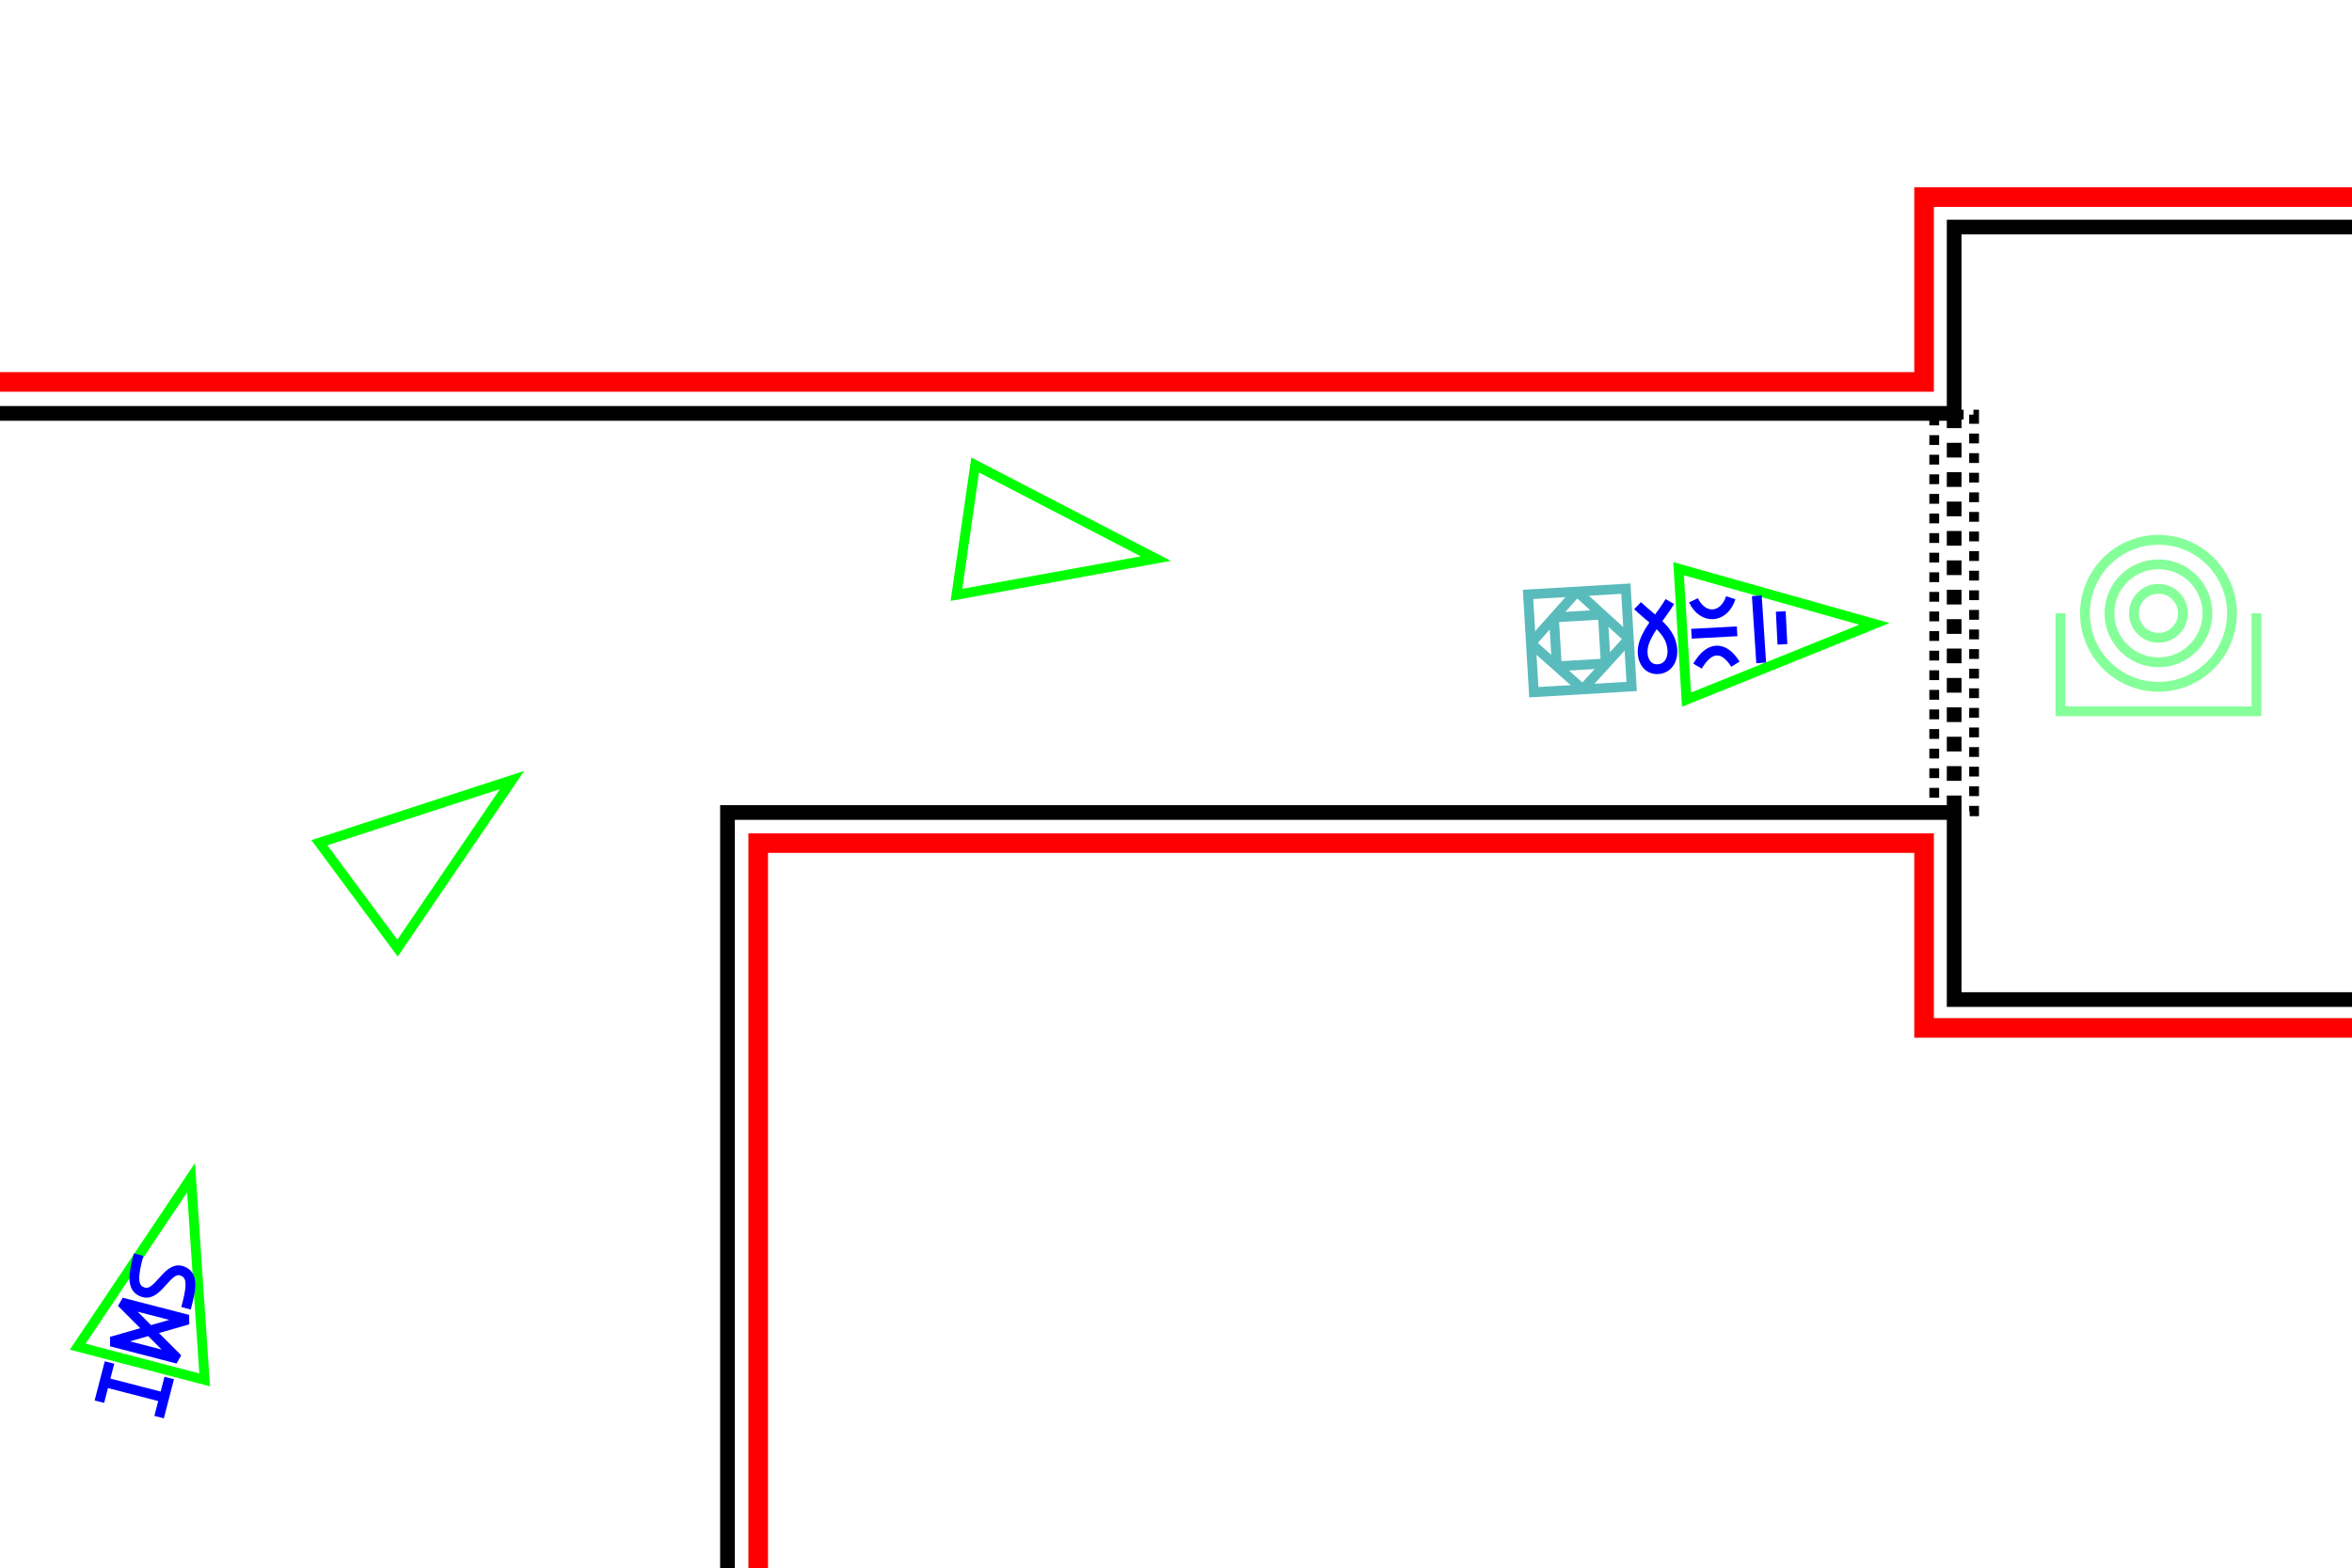
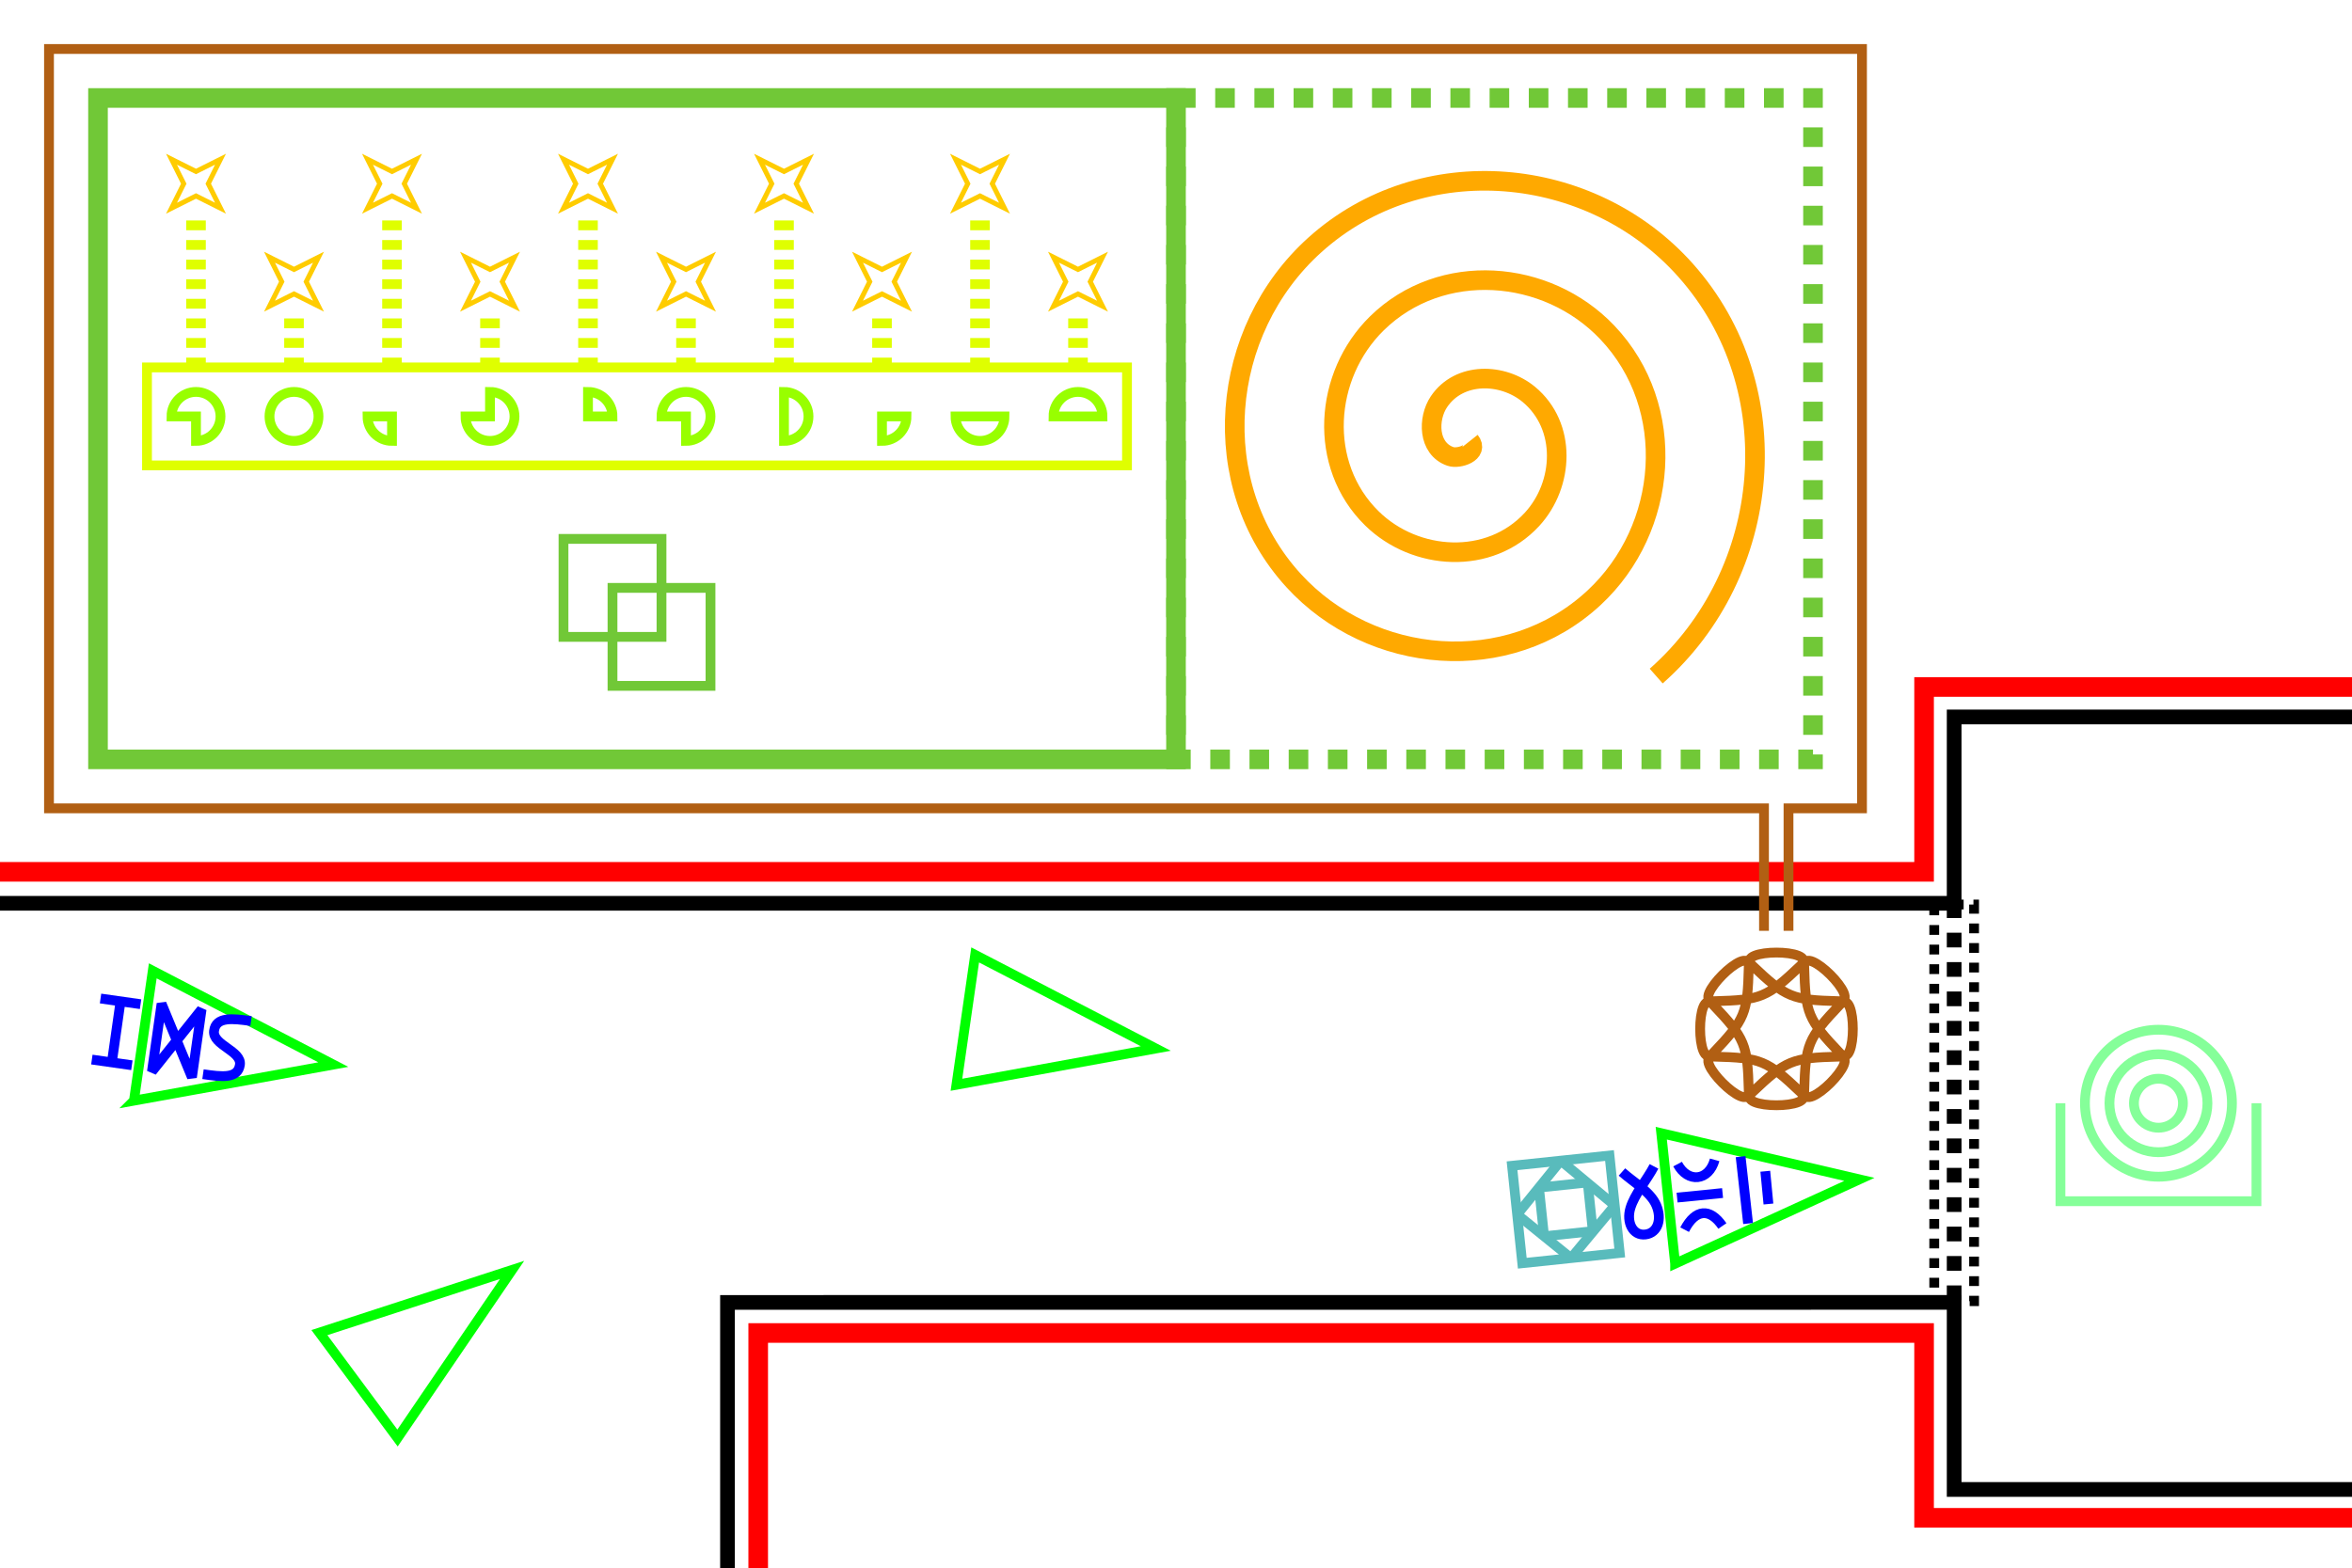
- <svg xmlns="http://www.w3.org/2000/svg" width="480" height="320" id="svg2" version="1.1">
+ <svg xmlns="http://www.w3.org/2000/svg" xmlns:xlink="http://www.w3.org/1999/xlink" width="480" height="320" id="svg2" version="1.1">
  <defs id="defs4" />
  <g id="layer1" transform="translate(0,0)">
-     <g transform="matrix(0.9980054,-6.312763e-2,6.312763e-2,0.9980054,-56.1909,-548.5364)" id="g4295">
-       <path id="path3379" style="fill:none;stroke:#00ff00;stroke-width:2;stroke-linecap:butt;stroke-linejoin:miter;stroke-miterlimit:4;stroke-dasharray:none;stroke-opacity:1" d="M 355.93,715.246 C 355.93,715.246 395.178,702.234 395.178,702.234 L 356.009,688.469 C 356.009,688.469 355.93,715.246 355.93,715.246 L 355.93,715.246 L 355.93,715.246 z" />
+     <g transform="matrix(0.9940691,-0.1087494,0.1087494,0.9940691,-89.73712,-414.3591)" id="g4295">
+       <path id="path3379" style="fill:none;stroke:#00ff00;stroke-width:2;stroke-linecap:butt;stroke-linejoin:miter;stroke-miterlimit:4;stroke-opacity:1;stroke-dasharray:none" d="m 355.93,715.246 c 0,0 39.248,-13.012 39.248,-13.012 l -39.168,-13.766 c 0,0 -0.08,26.777 -0.08,26.777 l 1e-5,0 0,0 z" />
      <g id="g4287">
-         <path id="path3383" d="M 371.62,708.724 L 371.589,694.991" style="fill:none;stroke:#0000ff;stroke-width:2;stroke-linecap:butt;stroke-linejoin:bevel;stroke-miterlimit:4;stroke-dasharray:none;stroke-opacity:1" />
-         <path id="path3385" d="M 376.182,705.217 L 376.27,698.497" style="fill:none;stroke:#0000ff;stroke-width:2;stroke-linecap:butt;stroke-linejoin:bevel;stroke-miterlimit:4;stroke-dasharray:none;stroke-opacity:1" />
-         <path style="fill:none;stroke:#0000ff;stroke-width:2;stroke-linecap:butt;stroke-linejoin:bevel;marker:none;stroke-miterlimit:4;stroke-dasharray:none;stroke-dashoffset:0;stroke-opacity:1;visibility:visible;display:inline;overflow:visible;enable-background:accumulate" d="M 353.8,695.045 C 352.059,697.637 349.226,700.25 348.073,703.003 C 346.92,705.756 347.942,708.685 350.543,708.67 C 353.145,708.655 354.27,705.874 353.407,703.003 C 352.543,700.132 349.42,697.939 347.175,695.467" id="path3030-6-4" />
-         <path style="fill:none;stroke:#0000ff;stroke-width:2;stroke-linecap:butt;stroke-linejoin:bevel;marker:none;stroke-miterlimit:4;stroke-dasharray:none;stroke-dashoffset:0;stroke-opacity:1;visibility:visible;display:inline;overflow:visible;enable-background:accumulate" d="M 366.351,708.651 C 364.217,704.694 361.269,704.594 358.607,708.563" id="rect10452-1-7-4-2-0" />
-         <path style="fill:none;stroke:#0000ff;stroke-width:2;stroke-linecap:butt;stroke-linejoin:bevel;marker:none;stroke-miterlimit:4;stroke-dasharray:none;stroke-dashoffset:0;stroke-opacity:1;visibility:visible;display:inline;overflow:visible;enable-background:accumulate" d="M 366.254,695.064 C 364.59,699.256 360.283,699.213 358.635,695.1" id="rect10452-1-4-4-0-7-9" />
-         <path style="fill:none;stroke:#0000ff;stroke-width:2;stroke-linecap:butt;stroke-linejoin:bevel;marker:none;stroke-miterlimit:4;stroke-dasharray:none;stroke-dashoffset:0;stroke-opacity:1;visibility:visible;display:inline;overflow:visible;enable-background:accumulate" d="M 357.791,701.887 L 367.121,701.975" id="rect10452-0-7-4-1-8" />
+         <path id="path3383" d="m 371.62,708.724 -0.031,-13.732" style="fill:none;stroke:#0000ff;stroke-width:2;stroke-linecap:butt;stroke-linejoin:bevel;stroke-miterlimit:4;stroke-opacity:1;stroke-dasharray:none" />
+         <path id="path3385" d="m 376.182,705.217 0.088,-6.72" style="fill:none;stroke:#0000ff;stroke-width:2;stroke-linecap:butt;stroke-linejoin:bevel;stroke-miterlimit:4;stroke-opacity:1;stroke-dasharray:none" />
+         <path style="fill:none;stroke:#0000ff;stroke-width:2;stroke-linecap:butt;stroke-linejoin:bevel;stroke-miterlimit:4;stroke-opacity:1;stroke-dasharray:none;stroke-dashoffset:0;marker:none;visibility:visible;display:inline;overflow:visible;enable-background:accumulate" d="m 353.8,695.045 c -1.74,2.592 -4.574,5.205 -5.727,7.958 -1.153,2.753 -0.131,5.682 2.47,5.667 2.602,-0.015 3.727,-2.796 2.863,-5.667 -0.864,-2.871 -3.986,-5.064 -6.232,-7.536" id="path3030-6-4" />
+         <path style="fill:none;stroke:#0000ff;stroke-width:2;stroke-linecap:butt;stroke-linejoin:bevel;stroke-miterlimit:4;stroke-opacity:1;stroke-dasharray:none;stroke-dashoffset:0;marker:none;visibility:visible;display:inline;overflow:visible;enable-background:accumulate" d="m 366.351,708.651 c -2.134,-3.957 -5.082,-4.057 -7.744,-0.088" id="rect10452-1-7-4-2-0" />
+         <path style="fill:none;stroke:#0000ff;stroke-width:2;stroke-linecap:butt;stroke-linejoin:bevel;stroke-miterlimit:4;stroke-opacity:1;stroke-dasharray:none;stroke-dashoffset:0;marker:none;visibility:visible;display:inline;overflow:visible;enable-background:accumulate" d="m 366.254,695.064 c -1.663,4.192 -5.971,4.15 -7.619,0.037" id="rect10452-1-4-4-0-7-9" />
+         <path style="fill:none;stroke:#0000ff;stroke-width:2;stroke-linecap:butt;stroke-linejoin:bevel;stroke-miterlimit:4;stroke-opacity:1;stroke-dasharray:none;stroke-dashoffset:0;marker:none;visibility:visible;display:inline;overflow:visible;enable-background:accumulate" d="m 357.791,701.887 9.33,0.088" id="rect10452-0-7-4-1-8" />
      </g>
    </g>
-     <path id="path3379-1" style="fill:none;stroke:#00ff00;stroke-width:2;stroke-linecap:butt;stroke-linejoin:miter;stroke-miterlimit:4;stroke-dasharray:none;stroke-opacity:1" d="M 65.184,172.018 C 65.184,172.018 104.503,159.221 104.503,159.221 L 81.128,193.532 C 81.128,193.532 65.184,172.018 65.184,172.018 L 65.184,172.018 L 65.184,172.018 z" />
-     <path d="M 195.193,121.423 C 195.193,121.423 235.874,114.022 235.874,114.022 L 199.013,94.919 C 199.013,94.919 195.193,121.423 195.193,121.423 L 195.193,121.423 L 195.193,121.423 z" style="fill:none;stroke:#00ff00;stroke-width:2;stroke-linecap:butt;stroke-linejoin:miter;stroke-miterlimit:4;stroke-dasharray:none;stroke-opacity:1" id="path4697" />
-     <g style="display:inline" id="g5142" transform="matrix(2.9456456e-2,0.4991316,-0.4991316,2.9456456e-2,416.3349,-60.13728)">
-       <rect y="200" x="360" height="20" width="20" id="rect5063" style="fill:none;stroke:#59bbbc;stroke-width:4;stroke-linecap:butt;stroke-linejoin:bevel;marker:none;stroke-miterlimit:4;stroke-dasharray:none;stroke-dashoffset:0;stroke-opacity:1;visibility:visible;display:inline;overflow:visible;enable-background:accumulate" />
-       <path id="path5065-9" d="M 370.5,190 L 350,210 L 370,230 L 390,210 L 370.5,190 z" style="fill:none;stroke:#59bbbc;stroke-width:4;stroke-linecap:butt;stroke-linejoin:bevel;stroke-miterlimit:4;stroke-dasharray:none;stroke-opacity:1;display:inline" />
-       <rect y="190" x="350" height="40" width="40" id="rect5089" style="fill:none;stroke:#59bbbc;stroke-width:4;stroke-linecap:butt;stroke-linejoin:miter;marker:none;stroke-miterlimit:4;stroke-dasharray:none;stroke-dashoffset:0;stroke-opacity:1;visibility:visible;display:inline;overflow:visible;enable-background:accumulate" />
+     <path id="path3379-1" style="fill:none;stroke:#00ff00;stroke-width:2;stroke-linecap:butt;stroke-linejoin:miter;stroke-miterlimit:4;stroke-opacity:1;stroke-dasharray:none" d="m 65.184,272.018 c 0,0 39.318,-12.797 39.318,-12.797 l -23.375,34.311 c 0,0 -15.943,-21.514 -15.943,-21.514 l 1.4e-5,0 -1.3e-5,2e-5 z" />
+     <path d="m 195.193,221.423 c 0,0 40.681,-7.401 40.681,-7.401 l -36.861,-19.103 c 0,0 -3.82,26.504 -3.82,26.504 l 2e-5,1e-5 0,0 z" style="fill:none;stroke:#00ff00;stroke-width:2;stroke-linecap:butt;stroke-linejoin:miter;stroke-miterlimit:4;stroke-opacity:1;stroke-dasharray:none" id="path4697" />
+     <g style="display:inline" id="g5142" transform="matrix(0.05227546,0.4972598,-0.4972598,0.05227546,404.6518,51.89602)">
+       <rect y="200" x="360" height="20" width="20" id="rect5063" style="fill:none;stroke:#59bbbc;stroke-width:4;stroke-linecap:butt;stroke-linejoin:bevel;stroke-miterlimit:4;stroke-opacity:1;stroke-dasharray:none;stroke-dashoffset:0;marker:none;visibility:visible;display:inline;overflow:visible;enable-background:accumulate" />
+       <path id="path5065-9" d="m 370.5,190 -20.5,20 20,20 20,-20 -19.5,-20 z" style="fill:none;stroke:#59bbbc;stroke-width:4;stroke-linecap:butt;stroke-linejoin:bevel;stroke-miterlimit:4;stroke-opacity:1;stroke-dasharray:none;display:inline" />
+       <rect y="190" x="350" height="40" width="40" id="rect5089" style="fill:none;stroke:#59bbbc;stroke-width:4;stroke-linecap:butt;stroke-linejoin:miter;stroke-miterlimit:4;stroke-opacity:1;stroke-dasharray:none;stroke-dashoffset:0;marker:none;visibility:visible;display:inline;overflow:visible;enable-background:accumulate" />
    </g>
-     <path id="rect5864" style="color:#000000;fill:none;stroke:#000000;stroke-width:3;stroke-linecap:butt;stroke-linejoin:miter;stroke-miterlimit:4;stroke-dashoffset:0;stroke-opacity:1;marker:none;visibility:visible;display:inline;overflow:visible;enable-background:accumulate" d="m -3.952,84.386 402.76,2.98e-4 3.9e-4,-38.037 91.685,0 m 0,157.685 -91.685,0 -3.9e-4,-38.188 -250.34,0.006 0,0 0,161.534" />
-     <g id="g5933" transform="translate(-4.5,0.1920914)">
+     <path id="rect5864" style="color:#000000;fill:none;stroke:#000000;stroke-width:3;stroke-linecap:butt;stroke-linejoin:miter;stroke-miterlimit:4;stroke-opacity:1;stroke-dashoffset:0;marker:none;visibility:visible;display:inline;overflow:visible;enable-background:accumulate" d="m -3.952,184.386 402.76,3e-4 3.9e-4,-38.037 91.685,0 m 0,157.685 -91.685,0 -3.9e-4,-38.188 -250.34,0.006 0,0 0,161.534" />
+     <g id="g5933" transform="translate(-4.5,100.1921)">
      <g id="g5137" style="display:inline" transform="translate(115,35)">
        <path style="color:#000000;fill:none;stroke:#85ff99;stroke-width:2.667;stroke-linecap:butt;stroke-linejoin:miter;stroke-miterlimit:4;stroke-opacity:1;stroke-dasharray:none;stroke-dashoffset:0;marker:none;visibility:visible;display:inline;overflow:visible;enable-background:accumulate" id="path4662" d="m 349.5,90 c 0,11.046 -8.954,20 -20,20 -11.046,0 -20,-8.954 -20,-20 0,-11.046 8.954,-20 20,-20 11.046,0 20,8.954 20,20 z" transform="matrix(0.75,0,0,0.75,82.875,22.5)" />
        <path style="color:#000000;fill:none;stroke:#85ff99;stroke-width:4;stroke-linecap:butt;stroke-linejoin:miter;stroke-miterlimit:4;stroke-opacity:1;stroke-dasharray:none;stroke-dashoffset:0;marker:none;visibility:visible;display:inline;overflow:visible;enable-background:accumulate" id="path4666" d="m 340,90 c 0,5.523 -4.477,10 -10,10 -5.523,0 -10,-4.477 -10,-10 0,-5.523 4.477,-10 10,-10 5.523,0 10,4.477 10,10 z" transform="matrix(0.5,0,0,0.5,165,45)" />
        <path style="color:#000000;fill:none;stroke:#85ff99;stroke-width:2;stroke-linecap:butt;stroke-linejoin:miter;stroke-miterlimit:4;stroke-opacity:1;stroke-dasharray:none;stroke-dashoffset:0;marker:none;visibility:visible;display:inline;overflow:visible;enable-background:accumulate" id="path4666-3" d="m 340,90 c 0,5.523 -4.477,10 -10,10 -5.523,0 -10,-4.477 -10,-10 0,-5.523 4.477,-10 10,-10 5.523,0 10,4.477 10,10 z" />
      </g>
      <path id="rect5895" d="m 465,125 0,20 -40,0 L 425,125" style="color:#000000;fill:none;stroke:#85ff99;stroke-width:2;stroke-linecap:butt;stroke-linejoin:miter;stroke-miterlimit:4;stroke-opacity:1;stroke-dasharray:none;stroke-dashoffset:0;marker:none;visibility:visible;display:inline;overflow:visible;enable-background:accumulate" />
    </g>
-     <path style="color:#000000;fill:none;stroke:#ff0000;stroke-width:4;stroke-linecap:butt;stroke-linejoin:miter;stroke-miterlimit:4;stroke-opacity:1;stroke-dasharray:none;stroke-dashoffset:0;marker:none;visibility:visible;display:inline;overflow:visible;enable-background:accumulate" d="m 154.735,325.182 0,-153.089 237.934,0 0,37.727 102.659,0" id="path7067" />
-     <path id="path7293" d="m -14.971,77.96 407.64,0 0,-37.727 102.659,0" style="color:#000000;fill:none;stroke:#ff0000;stroke-width:4;stroke-linecap:butt;stroke-linejoin:miter;stroke-miterlimit:4;stroke-opacity:1;stroke-dasharray:none;stroke-dashoffset:0;marker:none;visibility:visible;display:inline;overflow:visible;enable-background:accumulate" />
-     <path style="fill:none;stroke:#000000;stroke-width:3;stroke-linecap:butt;stroke-linejoin:miter;stroke-opacity:1;color:#000000;stroke-miterlimit:4;stroke-dasharray:3,3;stroke-dashoffset:0;marker:none;visibility:visible;display:inline;overflow:visible;enable-background:accumulate" d="m 398.808,84.387 0,81.459" id="path2837" />
-     <rect style="color:#000000;fill:none;stroke:#000000;stroke-width:2;stroke-linecap:butt;stroke-linejoin:miter;stroke-miterlimit:4;stroke-opacity:1;stroke-dasharray:2, 2;stroke-dashoffset:0;marker:none;visibility:visible;display:inline;overflow:visible;enable-background:accumulate" id="rect3652" width="8.132" height="80.964" x="394.742" y="84.634" />
-     <g id="g5104" transform="matrix(0.2502315,-0.968186,0.968186,0.2502315,-769.1422,439.3927)">
-       <path d="M 355.626,745.639 C 355.626,745.639 394.874,732.627 394.874,732.627 L 355.706,718.861 C 355.706,718.861 355.626,745.639 355.626,745.639 L 355.626,745.639 L 355.626,745.639 z" style="fill:none;stroke:#00ff00;stroke-width:2;stroke-linecap:butt;stroke-linejoin:miter;stroke-miterlimit:4;stroke-dasharray:none;stroke-opacity:1" id="path3379-8" />
+     <path style="color:#000000;fill:none;stroke:#ff0000;stroke-width:4;stroke-linecap:butt;stroke-linejoin:miter;stroke-miterlimit:4;stroke-opacity:1;stroke-dasharray:none;stroke-dashoffset:0;marker:none;visibility:visible;display:inline;overflow:visible;enable-background:accumulate" d="m 154.735,425.182 0,-153.089 237.934,0 0,37.727 102.659,0" id="path7067" />
+     <path id="path7293" d="m -14.971,177.96 407.64,0 0,-37.727 102.659,0" style="color:#000000;fill:none;stroke:#ff0000;stroke-width:4;stroke-linecap:butt;stroke-linejoin:miter;stroke-miterlimit:4;stroke-opacity:1;stroke-dasharray:none;stroke-dashoffset:0;marker:none;visibility:visible;display:inline;overflow:visible;enable-background:accumulate" />
+     <path style="color:#000000;fill:none;stroke:#000000;stroke-width:3;stroke-linecap:butt;stroke-linejoin:miter;stroke-miterlimit:4;stroke-opacity:1;stroke-dasharray:3, 3;stroke-dashoffset:0;marker:none;visibility:visible;display:inline;overflow:visible;enable-background:accumulate" d="m 398.808,184.387 0,81.459" id="path2837" />
+     <rect style="color:#000000;fill:none;stroke:#000000;stroke-width:2;stroke-linecap:butt;stroke-linejoin:miter;stroke-miterlimit:4;stroke-opacity:1;stroke-dasharray:2, 2;stroke-dashoffset:0;marker:none;visibility:visible;display:inline;overflow:visible;enable-background:accumulate" id="rect3652" width="8.132" height="80.964" x="394.742" y="184.634" />
+     <g id="g5104" transform="matrix(0.9900554,0.1406782,-0.1406782,0.9900554,-219.8618,-563.5849)">
+       <path d="m 355.626,745.639 c 0,0 39.248,-13.012 39.248,-13.012 l -39.168,-13.766 c 0,0 -0.08,26.777 -0.08,26.777 l 10e-6,0 0,0 z" style="fill:none;stroke:#00ff00;stroke-width:2;stroke-linecap:butt;stroke-linejoin:miter;stroke-miterlimit:4;stroke-opacity:1;stroke-dasharray:none" id="path3379-8" />
      <g id="g5099">
-         <path d="M 358.426,725.248 L 358.426,739.252 L 366.676,725.248 L 366.676,739.252 L 358.426,725.248 z" style="fill:none;stroke:#0000ff;stroke-width:2;stroke-linecap:butt;stroke-linejoin:bevel;marker:none;stroke-miterlimit:4;stroke-dasharray:none;stroke-dashoffset:0;stroke-opacity:1;visibility:visible;display:inline;overflow:visible;enable-background:accumulate" id="rect10452-0-7-5-3-2-9-5-0" />
-         <path id="rect10452-0-7-5-3-2-9-7-9" style="fill:none;stroke:#0000ff;stroke-width:2;stroke-linecap:butt;stroke-linejoin:miter;marker:none;stroke-miterlimit:4;stroke-dasharray:none;stroke-dashoffset:0;stroke-opacity:1;visibility:visible;display:inline;overflow:visible;enable-background:accumulate" d="M 345.944,725.955 L 354.194,725.955 M 345.944,738.545 L 354.194,738.545 M 350.069,725.955 L 350.069,738.545" />
-         <path style="fill:none;stroke:#0000ff;stroke-width:2;stroke-linecap:butt;stroke-linejoin:miter;marker:none;stroke-miterlimit:4;stroke-dasharray:none;stroke-dashoffset:0;stroke-opacity:1;visibility:visible;display:inline;overflow:visible;enable-background:accumulate" d="M 377.004,726.192 C 373.202,726.192 369.765,726.269 369.811,729.235 C 369.856,732.176 376.033,732.465 376.009,735.359 C 375.985,738.278 372.718,738.308 368.82,738.308" id="path4346-4" />
+         <path d="m 358.426,725.248 0,14.004 8.25,-14.004 0,14.004 -8.25,-14.004 z" style="fill:none;stroke:#0000ff;stroke-width:2;stroke-linecap:butt;stroke-linejoin:bevel;stroke-miterlimit:4;stroke-opacity:1;stroke-dasharray:none;stroke-dashoffset:0;marker:none;visibility:visible;display:inline;overflow:visible;enable-background:accumulate" id="rect10452-0-7-5-3-2-9-5-0" />
+         <path id="rect10452-0-7-5-3-2-9-7-9" style="fill:none;stroke:#0000ff;stroke-width:2;stroke-linecap:butt;stroke-linejoin:miter;stroke-miterlimit:4;stroke-opacity:1;stroke-dasharray:none;stroke-dashoffset:0;marker:none;visibility:visible;display:inline;overflow:visible;enable-background:accumulate" d="m 345.944,725.955 8.25,0 m -8.25,12.59 8.25,0 m -4.125,-12.59 0,12.59" />
+         <path style="fill:none;stroke:#0000ff;stroke-width:2;stroke-linecap:butt;stroke-linejoin:miter;stroke-miterlimit:4;stroke-opacity:1;stroke-dasharray:none;stroke-dashoffset:0;marker:none;visibility:visible;display:inline;overflow:visible;enable-background:accumulate" d="m 377.004,726.192 c -3.802,0 -7.238,0.077 -7.193,3.043 0.045,2.942 6.223,3.23 6.199,6.125 -0.025,2.919 -3.291,2.949 -7.189,2.949" id="path4346-4" />
      </g>
    </g>
+     <path transform="translate(327.5496,90.02335)" style="color:#000000;fill:none;stroke:#b15f13;stroke-width:2;stroke-linecap:butt;stroke-linejoin:bevel;stroke-miterlimit:4;stroke-opacity:1;stroke-dasharray:none;stroke-dashoffset:0;marker:none;visibility:visible;display:inline;overflow:visible;enable-background:accumulate" id="path2852" d="m 48,125 c 3.445,3.624 3.445,-13.624 0,-10 -6.61,6.954 -7.099,8.137 -7.343,17.728 -0.127,4.998 12.069,-7.198 7.071,-7.071 C 38.137,125.901 36.954,126.39 30,133 c -3.624,3.445 13.624,3.445 10,0 -6.954,-6.61 -8.137,-7.099 -17.728,-7.343 -4.998,-0.127 7.198,12.069 7.071,7.071 C 29.099,123.137 28.61,121.954 22,115 c -3.445,-3.624 -3.445,13.624 0,10 6.61,-6.954 7.099,-8.137 7.343,-17.728 0.127,-4.998 -12.069,7.198 -7.071,7.071 C 31.863,114.099 33.046,113.61 40,107 c 3.624,-3.445 -13.624,-3.445 -10,0 6.954,6.61 8.137,7.099 17.728,7.343 4.998,0.127 -7.198,-12.069 -7.071,-7.071 0.244,9.591 0.733,10.774 7.343,17.728 z" />
+     <path style="fill:none;stroke:#ffcc00;stroke-width:2;stroke-linecap:butt;stroke-linejoin:miter;stroke-miterlimit:4;stroke-opacity:1;stroke-dasharray:none" d="m -140,203.5 10,5 10,-5 -5,10 5,10 -10,-5 -10,5 5,-10 -5,-10 z" id="path3652" />
+     <use x="0" y="0" xlink:href="#path3652" transform="matrix(0.5,0,0,0.5,105,-69.25)" id="use4450" width="480" height="320" style="stroke:#dfff00;stroke-width:2;stroke-opacity:1" />
+     <use x="0" y="0" xlink:href="#path3652" transform="matrix(0.5,0,0,0.5,125,-49.25)" id="use4452" width="480" height="320" style="stroke:#dfff00;stroke-width:2;stroke-opacity:1" />
+     <use x="0" y="0" xlink:href="#path3652" transform="matrix(0.5,0,0,0.5,145,-69.25)" id="use4454" width="480" height="320" style="stroke:#dfff00;stroke-width:2;stroke-opacity:1" />
+     <use x="0" y="0" xlink:href="#path3652" transform="matrix(0.5,0,0,0.5,165,-49.25)" id="use4456" width="480" height="320" style="stroke:#dfff00;stroke-width:2;stroke-opacity:1" />
+     <use x="0" y="0" xlink:href="#path3652" transform="matrix(0.5,0,0,0.5,185,-69.25)" id="use4458" width="480" height="320" style="stroke:#dfff00;stroke-width:2;stroke-opacity:1" />
+     <use x="0" y="0" xlink:href="#path3652" transform="matrix(0.5,0,0,0.5,205,-49.25)" id="use4460" width="480" height="320" style="stroke:#dfff00;stroke-width:2;stroke-opacity:1" />
+     <use x="0" y="0" xlink:href="#path3652" transform="matrix(0.5,0,0,0.5,225,-69.25)" id="use4462" width="480" height="320" style="stroke:#dfff00;stroke-width:2;stroke-opacity:1" />
+     <use x="0" y="0" xlink:href="#path3652" transform="matrix(0.5,0,0,0.5,245,-49.25)" id="use4464" width="480" height="320" style="stroke:#dfff00;stroke-width:2;stroke-opacity:1" />
+     <use x="0" y="0" xlink:href="#path3652" transform="matrix(0.5,0,0,0.5,265,-69.25)" id="use4466" width="480" height="320" style="stroke:#dfff00;stroke-width:2;stroke-opacity:1" />
+     <use x="0" y="0" xlink:href="#path3652" transform="matrix(0.5,0,0,0.5,285,-49.25)" id="use4468" width="480" height="320" style="stroke:#dfff00;stroke-width:2;stroke-opacity:1" />
+     <rect style="color:#000000;fill:none;stroke:#dfff00;stroke-width:2;stroke-linecap:butt;stroke-linejoin:miter;stroke-miterlimit:4;stroke-opacity:1;stroke-dasharray:none;stroke-dashoffset:0;marker:none;visibility:visible;display:inline;overflow:visible;enable-background:accumulate" id="rect4511" width="200" height="20" x="30" y="75" />
+     <path style="color:#000000;fill:none;stroke:#dfff00;stroke-width:4;stroke-linecap:butt;stroke-linejoin:miter;stroke-miterlimit:4;stroke-opacity:1;stroke-dasharray:2, 2;stroke-dashoffset:0;marker:none;visibility:visible;display:inline;overflow:visible;enable-background:accumulate" d="m 40,45 0,30" id="path4555" />
+     <path style="color:#000000;fill:none;stroke:#dfff00;stroke-width:4;stroke-linecap:butt;stroke-linejoin:miter;stroke-miterlimit:4;stroke-opacity:1;stroke-dasharray:2, 2;stroke-dashoffset:0;marker:none;visibility:visible;display:inline;overflow:visible;enable-background:accumulate" d="m 60,65 0,10" id="path4557" />
+     <path style="color:#000000;fill:none;stroke:#dfff00;stroke-width:4;stroke-linecap:butt;stroke-linejoin:miter;stroke-miterlimit:4;stroke-opacity:1;stroke-dasharray:2, 2;stroke-dashoffset:0;marker:none;visibility:visible;display:inline;overflow:visible;enable-background:accumulate" d="m 80,45 0,30" id="path4559" />
+     <path style="color:#000000;fill:none;stroke:#dfff00;stroke-width:4;stroke-linecap:butt;stroke-linejoin:miter;stroke-miterlimit:4;stroke-opacity:1;stroke-dasharray:2, 2;stroke-dashoffset:0;marker:none;visibility:visible;display:inline;overflow:visible;enable-background:accumulate" d="m 100,65 0,10" id="path4561" />
+     <path style="color:#000000;fill:none;stroke:#dfff00;stroke-width:4;stroke-linecap:butt;stroke-linejoin:miter;stroke-miterlimit:4;stroke-opacity:1;stroke-dasharray:2, 2;stroke-dashoffset:0;marker:none;visibility:visible;display:inline;overflow:visible;enable-background:accumulate" d="m 120,45 0,30" id="path4563" />
+     <path style="color:#000000;fill:none;stroke:#dfff00;stroke-width:4;stroke-linecap:butt;stroke-linejoin:miter;stroke-miterlimit:4;stroke-opacity:1;stroke-dasharray:2, 2;stroke-dashoffset:0;marker:none;visibility:visible;display:inline;overflow:visible;enable-background:accumulate" d="m 140,65 0,10" id="path4565" />
+     <path style="color:#000000;fill:none;stroke:#dfff00;stroke-width:4;stroke-linecap:butt;stroke-linejoin:miter;stroke-miterlimit:4;stroke-opacity:1;stroke-dasharray:2, 2;stroke-dashoffset:0;marker:none;visibility:visible;display:inline;overflow:visible;enable-background:accumulate" d="m 160,45 0,30" id="path4567" />
+     <path style="color:#000000;fill:none;stroke:#dfff00;stroke-width:4;stroke-linecap:butt;stroke-linejoin:miter;stroke-miterlimit:4;stroke-opacity:1;stroke-dasharray:2, 2;stroke-dashoffset:0;marker:none;visibility:visible;display:inline;overflow:visible;enable-background:accumulate" d="m 180,65 0,10" id="path4569" />
+     <path style="color:#000000;fill:none;stroke:#dfff00;stroke-width:4;stroke-linecap:butt;stroke-linejoin:miter;stroke-miterlimit:4;stroke-opacity:1;stroke-dasharray:2, 2;stroke-dashoffset:0;marker:none;visibility:visible;display:inline;overflow:visible;enable-background:accumulate" d="m 200,45 0,30" id="path4571" />
+     <path style="color:#000000;fill:none;stroke:#dfff00;stroke-width:4;stroke-linecap:butt;stroke-linejoin:miter;stroke-miterlimit:4;stroke-opacity:1;stroke-dasharray:2, 2;stroke-dashoffset:0;marker:none;visibility:visible;display:inline;overflow:visible;enable-background:accumulate" d="m 220,65 0,10" id="path4573" />
+     <path d="m 50,280 a 10,10 0 0 1 20,0 l -10,0 z" id="path4590" style="color:#000000;fill:none;stroke:#98ff00;stroke-width:4;stroke-linecap:butt;stroke-linejoin:miter;stroke-miterlimit:4;stroke-opacity:1;stroke-dasharray:none;stroke-dashoffset:0;marker:none;visibility:visible;display:inline;overflow:visible;enable-background:accumulate" transform="matrix(0.5,0,0,0.5,190,-55)" />
+     <path d="m 70,280 a 10,10 0 1 1 -20,0 l 10,0 z" id="path4592" style="color:#000000;fill:none;stroke:#98ff00;stroke-width:4;stroke-linecap:butt;stroke-linejoin:miter;stroke-miterlimit:4;stroke-opacity:1;stroke-dasharray:none;stroke-dashoffset:0;marker:none;visibility:visible;display:inline;overflow:visible;enable-background:accumulate" transform="matrix(0.5,0,0,0.5,170,-55)" />
+     <path d="m 70,280 a 10,10 0 0 1 -10,10 l 0,-10 z" id="path4594" style="color:#000000;fill:none;stroke:#98ff00;stroke-width:4;stroke-linecap:butt;stroke-linejoin:miter;stroke-miterlimit:4;stroke-opacity:1;stroke-dasharray:none;stroke-dashoffset:0;marker:none;visibility:visible;display:inline;overflow:visible;enable-background:accumulate" transform="matrix(0.5,0,0,0.5,150,-55)" />
+     <path d="m 60,270 a 10,10 0 0 1 0,20 l 0,-10 z" id="path4596" style="color:#000000;fill:none;stroke:#98ff00;stroke-width:4;stroke-linecap:butt;stroke-linejoin:miter;stroke-miterlimit:4;stroke-opacity:1;stroke-dasharray:none;stroke-dashoffset:0;marker:none;visibility:visible;display:inline;overflow:visible;enable-background:accumulate" transform="matrix(0.5,0,0,0.5,130,-55)" />
+     <path d="m 50,280 a 10,10 0 1 1 10,10 l 0,-10 z" id="path4598" style="color:#000000;fill:none;stroke:#98ff00;stroke-width:4;stroke-linecap:butt;stroke-linejoin:miter;stroke-miterlimit:4;stroke-opacity:1;stroke-dasharray:none;stroke-dashoffset:0;marker:none;visibility:visible;display:inline;overflow:visible;enable-background:accumulate" transform="matrix(0.5,0,0,0.5,110,-55)" />
+     <path d="m 60,270 a 10,10 0 0 1 10,10 l -10,0 z" id="path4600" style="color:#000000;fill:none;stroke:#98ff00;stroke-width:4;stroke-linecap:butt;stroke-linejoin:miter;stroke-miterlimit:4;stroke-opacity:1;stroke-dasharray:none;stroke-dashoffset:0;marker:none;visibility:visible;display:inline;overflow:visible;enable-background:accumulate" transform="matrix(0.5,0,0,0.5,90,-55)" />
+     <path d="m 60,270 a 10,10 0 1 1 -10,10 l 10,0 z" id="path4602" style="color:#000000;fill:none;stroke:#98ff00;stroke-width:4;stroke-linecap:butt;stroke-linejoin:miter;stroke-miterlimit:4;stroke-opacity:1;stroke-dasharray:none;stroke-dashoffset:0;marker:none;visibility:visible;display:inline;overflow:visible;enable-background:accumulate" transform="matrix(0.5,0,0,0.5,70,-55)" />
+     <path d="M 60,290 A 10,10 0 0 1 50,280 l 10,0 z" id="path4604" style="color:#000000;fill:none;stroke:#98ff00;stroke-width:4;stroke-linecap:butt;stroke-linejoin:miter;stroke-miterlimit:4;stroke-opacity:1;stroke-dasharray:none;stroke-dashoffset:0;marker:none;visibility:visible;display:inline;overflow:visible;enable-background:accumulate" transform="matrix(0.5,0,0,0.5,50,-55)" />
+     <path d="m 70,280 a 10,10 0 1 1 -20,0 10,10 0 1 1 20,0 z" id="path4606" style="color:#000000;fill:none;stroke:#98ff00;stroke-width:4;stroke-linecap:butt;stroke-linejoin:miter;stroke-miterlimit:4;stroke-opacity:1;stroke-dasharray:none;stroke-dashoffset:0;marker:none;visibility:visible;display:inline;overflow:visible;enable-background:accumulate" transform="matrix(0.5,0,0,0.5,30,-55)" />
+     <path transform="matrix(0.5,0,0,0.5,10,-55)" style="color:#000000;fill:none;stroke:#98ff00;stroke-width:4;stroke-linecap:butt;stroke-linejoin:miter;stroke-miterlimit:4;stroke-opacity:1;stroke-dasharray:none;stroke-dashoffset:0;marker:none;visibility:visible;display:inline;overflow:visible;enable-background:accumulate" id="path4588" d="m 50,280 a 10,10 0 1 1 10,10 l 0,-10 z" />
+     <rect style="color:#000000;fill:none;stroke:#71c837;stroke-width:4;stroke-linecap:butt;stroke-linejoin:miter;stroke-miterlimit:4;stroke-opacity:1;stroke-dasharray:none;stroke-dashoffset:0;marker:none;visibility:visible;display:inline;overflow:visible;enable-background:accumulate" id="rect4521" width="220" height="135" x="20" y="20" />
+     <g id="g4527-5" transform="translate(-155,45)" style="stroke:#71c837;stroke-width:2;stroke-miterlimit:4;stroke-dasharray:none">
+       <rect y="65" x="270" height="20" width="20" id="rect4523-5" style="color:#000000;fill:none;stroke:#71c837;stroke-width:2;stroke-linecap:butt;stroke-linejoin:miter;stroke-miterlimit:4;stroke-opacity:1;stroke-dasharray:none;stroke-dashoffset:0;marker:none;visibility:visible;display:inline;overflow:visible;enable-background:accumulate" />
+       <rect y="75" x="280" height="20" width="20" id="rect4525-1" style="color:#000000;fill:none;stroke:#71c837;stroke-width:2;stroke-linecap:butt;stroke-linejoin:miter;stroke-miterlimit:4;stroke-opacity:1;stroke-dasharray:none;stroke-dashoffset:0;marker:none;visibility:visible;display:inline;overflow:visible;enable-background:accumulate" />
+     </g>
+     <path style="color:#000000;fill:none;stroke:#ffa900;stroke-width:2;stroke-linecap:butt;stroke-linejoin:miter;stroke-miterlimit:4;stroke-opacity:1;stroke-dasharray:none;stroke-dashoffset:0;marker:none;visibility:visible;display:inline;overflow:visible;enable-background:accumulate" id="path3775" d="m 62.5,257.5 c 0.953,1.203 -1.152,1.878 -2,1.583 -2.298,-0.798 -2.326,-3.863 -1.167,-5.583 2.073,-3.077 6.513,-2.949 9.167,-0.75 3.894,3.227 3.595,9.201 0.333,12.75 -4.348,4.73 -11.902,4.252 -16.333,-0.083 -5.576,-5.456 -4.914,-14.61 0.5,-19.917 6.557,-6.427 17.322,-5.579 23.5,0.917 7.281,7.655 6.246,20.036 -1.333,27.083 -8.751,8.137 -22.751,6.915 -30.667,-1.75 -8.994,-9.845 -7.584,-25.468 2.167,-34.25 10.939,-9.853 28.185,-8.254 37.833,2.583 10.712,12.031 8.924,30.903 -3,41.417" transform="matrix(2,0,0,2,175,-425)" />
+     <rect style="color:#000000;fill:none;stroke:#71c837;stroke-width:4;stroke-linecap:butt;stroke-linejoin:miter;stroke-miterlimit:4;stroke-opacity:1;stroke-dasharray:4,4;stroke-dashoffset:0;marker:none;visibility:visible;display:inline;overflow:visible;enable-background:accumulate" id="rect5960" width="130" height="135" x="240" y="20" />
+     <path id="rect5133" style="color:#000000;fill:none;stroke:#b15f13;stroke-width:2;stroke-linecap:butt;stroke-linejoin:miter;stroke-miterlimit:4;stroke-dasharray:none;stroke-dashoffset:0;stroke-opacity:1;marker:none;visibility:visible;display:inline;overflow:visible;enable-background:accumulate" d="m 360,190 0,-25 -350,0 0,-155 370,0 0,155 -15,0 0,25" />
  </g>
</svg>
